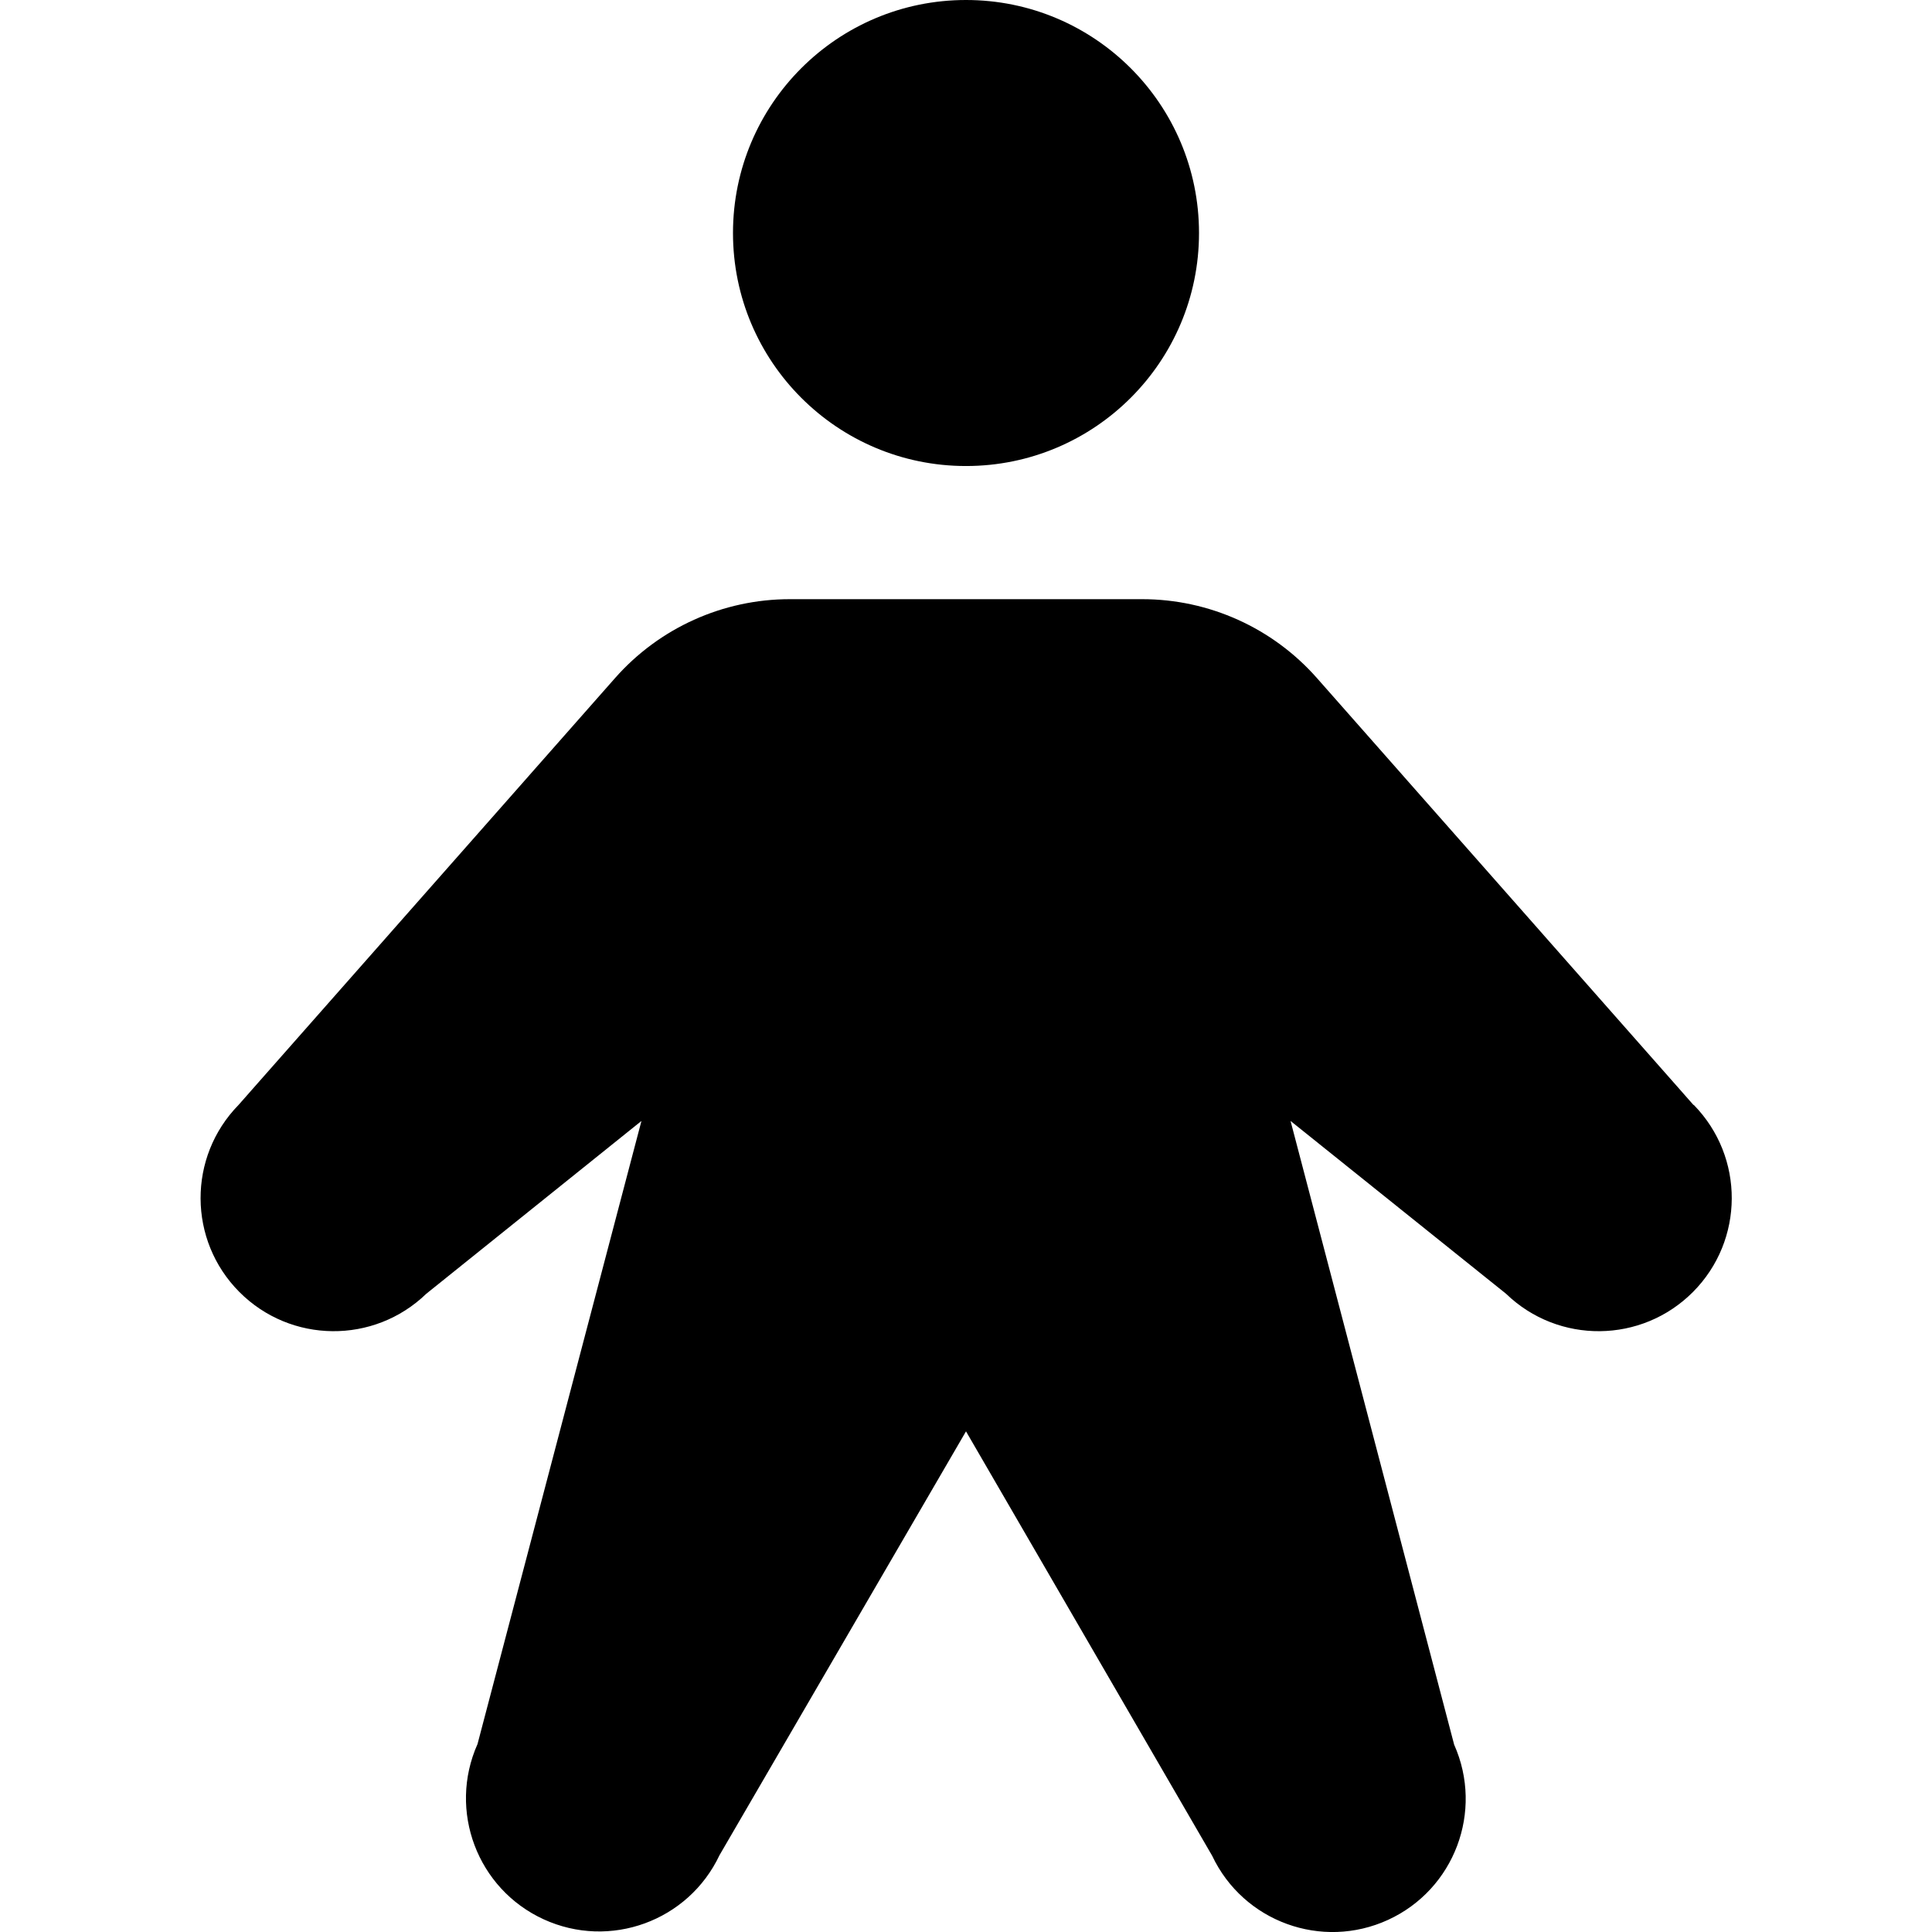
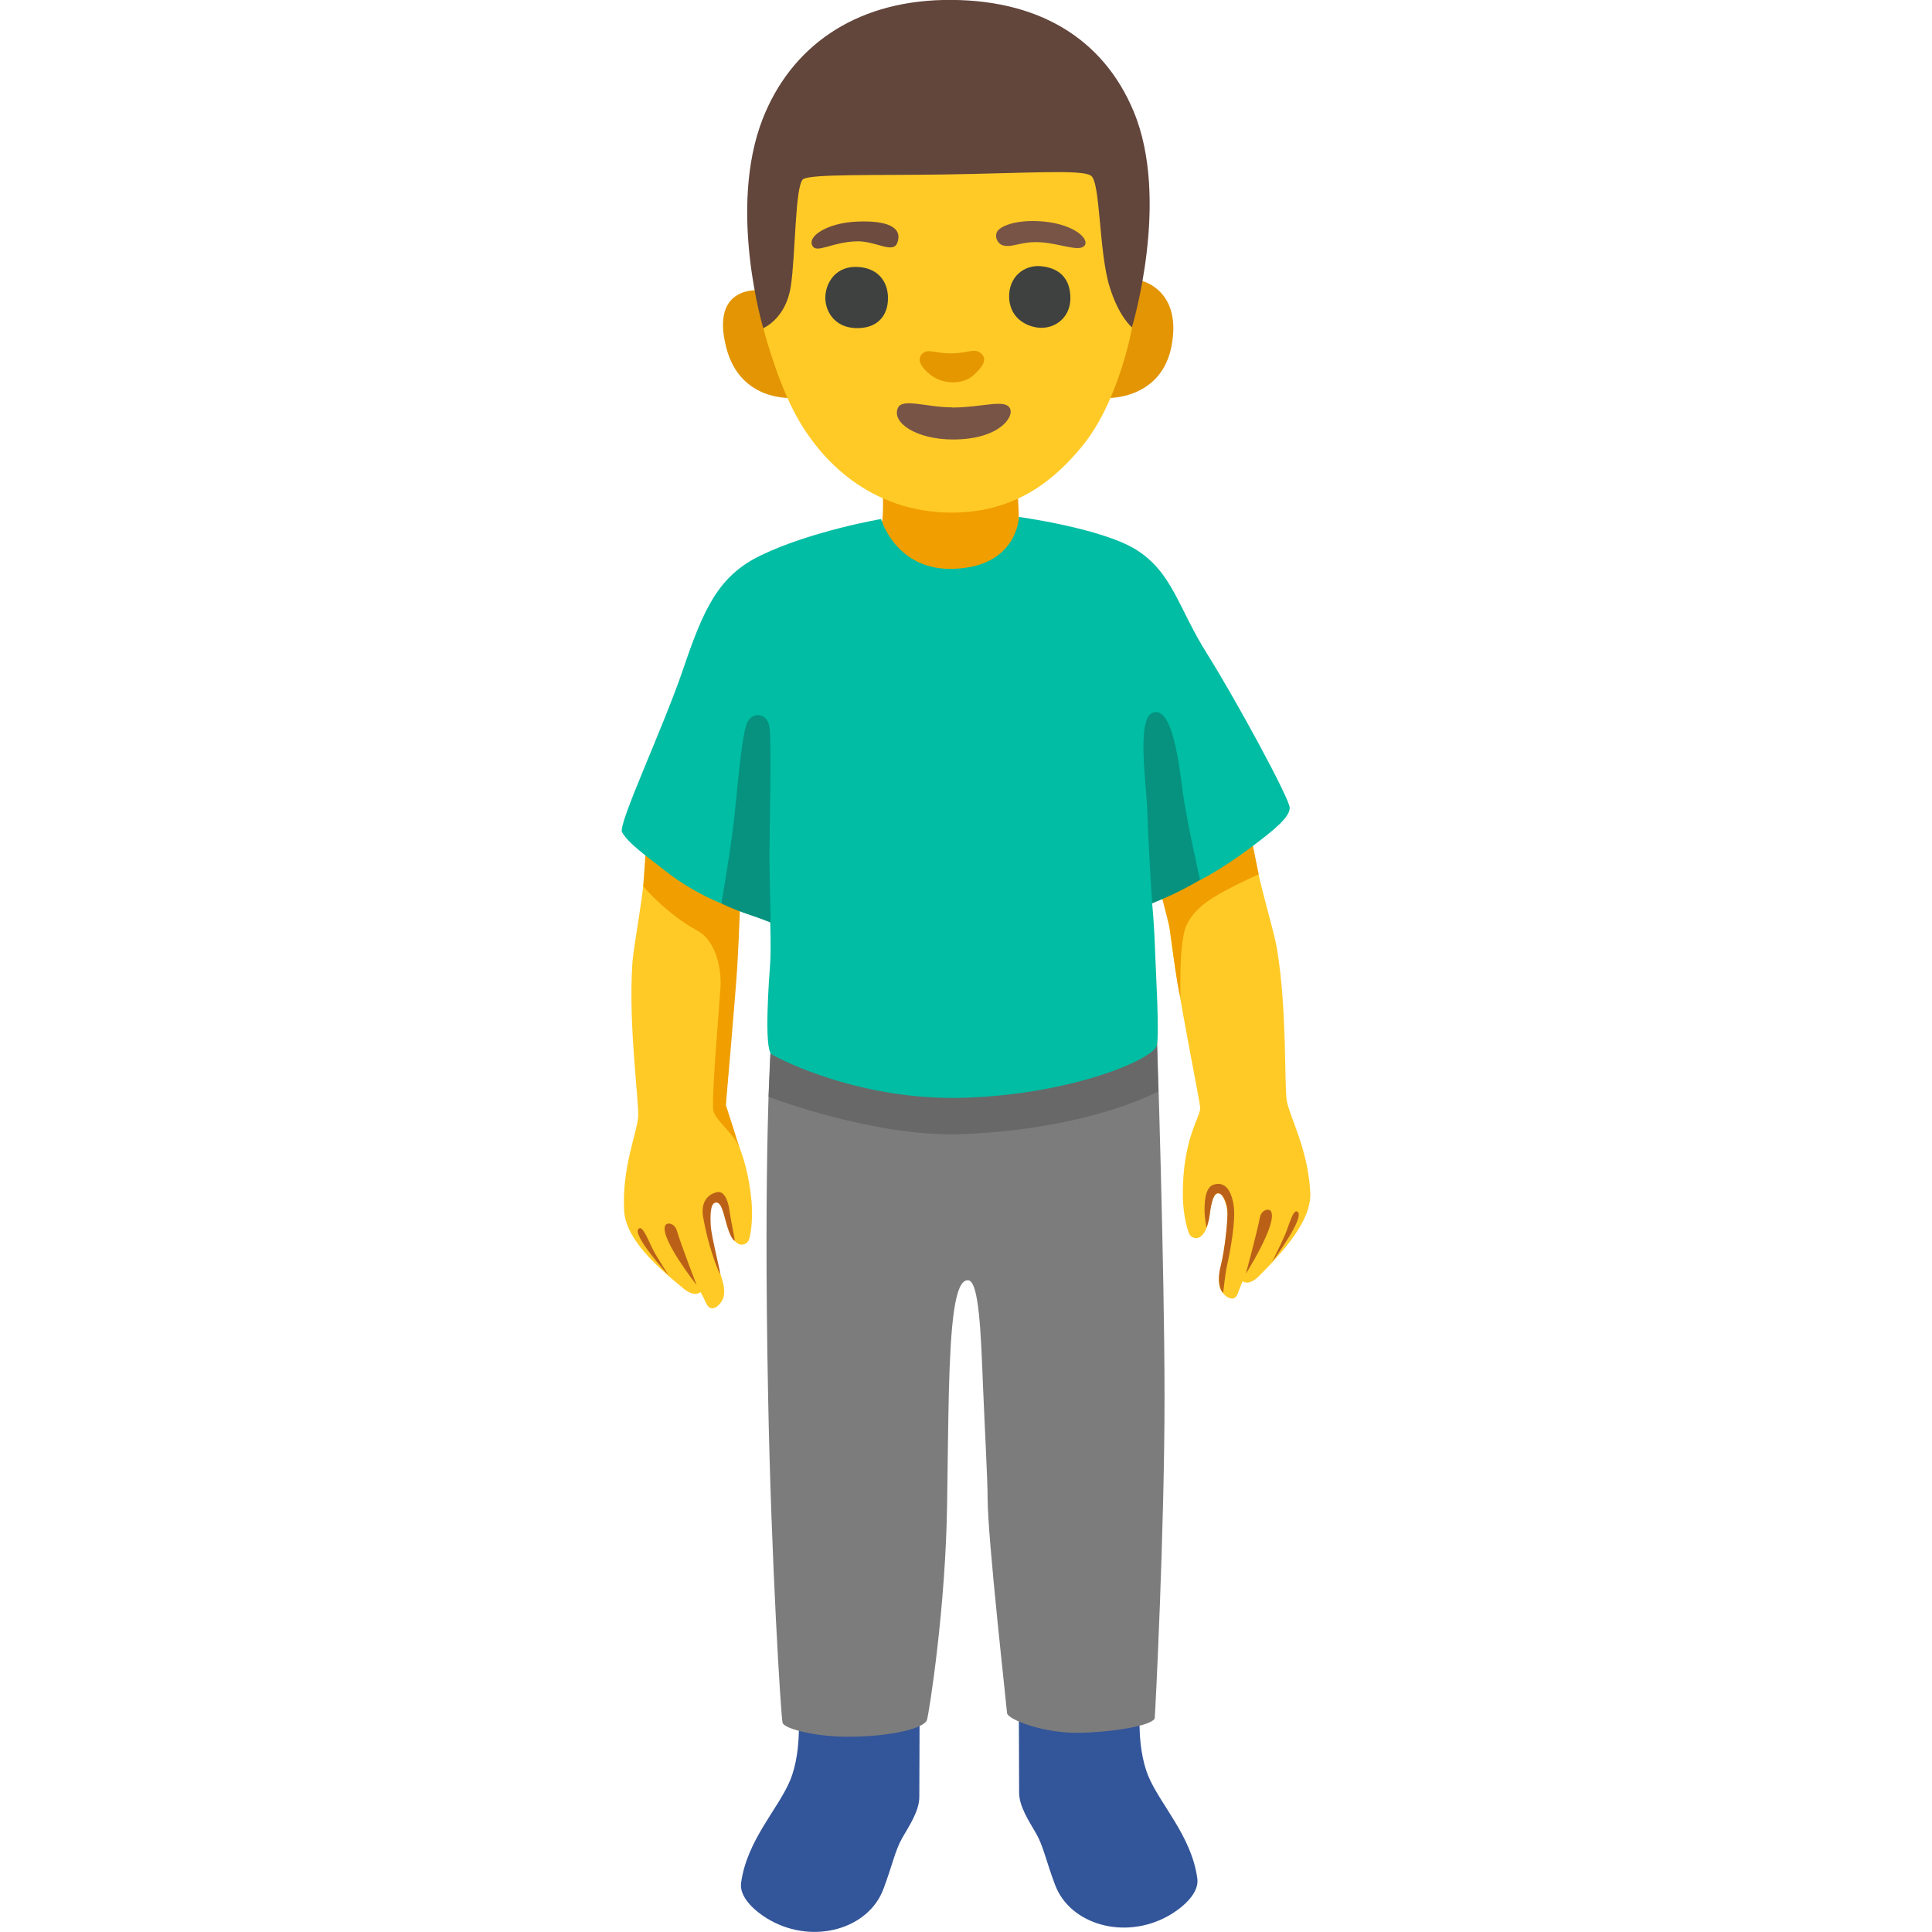
- <svg xmlns="http://www.w3.org/2000/svg" width="1em" height="1em" viewBox="36 8 184 232.16">
-   <path fill="currentColor" d="M100 36a28 28 0 1 1 28 28a28 28 0 0 1-28-28m115.42 104.78l-45.25-51.3a28 28 0 0 0-21-9.48h-42.34a28 28 0 0 0-21 9.48l-45.25 51.3a16 16 0 0 0 22.56 22.69L89 142.7l-19.7 74.88a16 16 0 0 0 29.08 13.35L128 180l29.58 51a16 16 0 0 0 29.08-13.35L167 142.7l25.9 20.77a16 16 0 0 0 22.56-22.69Z" />
+ <svg xmlns="http://www.w3.org/2000/svg" width="1em" height="1em" viewBox="42.57 3.89 42.85 120.23">
+   <path fill="#ffca26" d="M49.92 59.83c-.1.88-.15 1.6-.16 2.1c-.08 4.01-.81 11.08-.75 11.4c.11.64 1.32 1.87 1.64 5.34c.1 1.09-.06 2.35-.25 2.52c-.5.45-1.11-.07-1.38-1.55c-.16-.89-.67-1.21-.87-.68c-.31.82-.17 1.46.19 2.95c.32 1.32.73 1.92.57 2.69c-.09.4-.75 1.12-1.08.4c-.23-.5-.36-.71-.36-.71s-.33.38-1.05-.21c-1.65-1.35-3.61-3.08-3.7-4.86c-.14-2.69.8-4.82.87-5.81c.07-.98-.61-5.62-.36-9.52c.07-1.12.65-4.01.79-5.94c.05-.64.13-1.35.24-2.1c2.57 2.08 3.95 2.95 5.66 3.98m27.64-13.98s-2.04-2.14-4.67-.97c-.64.29 3.25 12.55 3.76 16.72s1.94 10.94 1.92 11.26c-.04.65-1.12 1.99-1.08 5.48c.01 1.1.3 2.33.5 2.48c.54.4 1.09-.19 1.21-1.68c.07-.9.54-1.27.79-.76c.39.79.32 1.43.11 2.96c-.18 1.35-.53 1.99-.29 2.73c.13.39.86 1.03 1.11.29c.18-.52.29-.74.29-.74s.36.34 1.02-.32c1.5-1.52 3.28-3.44 3.19-5.21c-.14-2.69-1.29-4.71-1.46-5.69c-.17-.97.03-5.66-.62-9.51c-.19-1.1-1.06-3.92-1.4-5.82c-1.09-6.1-4.39-11.21-4.39-11.21h.01z" />
+   <path fill="#f09e00" d="m44.07 56.75l-.16 2.3s1.44 1.71 3.36 2.75c1.25.68 1.5 2.55 1.45 3.48s-.6 7.16-.44 7.76s1.32 1.47 1.59 2.23s-.82-2.62-.82-2.62s.6-6.83.71-8.58s.22-5.08.22-5.08l-5.9-2.24zm33.28 9.27s-.13-3.41.35-4.51c.53-1.23 1.87-1.89 2.65-2.31s1.86-.9 1.86-.9l-.59-2.9l-5.59 3.72s.53 2.05.63 2.47s.42 3.57.7 4.42z" />
+   <path fill="#bb6117" d="M47.23 83.86s-2.24-2.85-1.97-3.67c.09-.27.59-.19.73.25c.3.99 1.24 3.42 1.24 3.42m-1.71-.57s-2.46-2.67-1.86-2.96c.25-.13.58.81.89 1.39s.97 1.58.97 1.58zm35.89-.13s1.94-3.06 1.58-3.86c-.12-.26-.61-.12-.7.33c-.2 1.02-.88 3.53-.88 3.53m1.63-.74s2.18-2.9 1.55-3.14c-.26-.1-.49.86-.75 1.47s-.8 1.67-.8 1.67M49.61 81.1c0-.09-.29-1.49-.33-1.85s-.24-1.29-.78-1.17c-.66.15-1 .71-.87 1.51c.28 1.69.88 3.28 1.04 3.55s-.51-2.16-.56-2.99c-.05-.89.03-1.37.3-1.42c.43-.1.53.99.82 1.76c.23.63.39.62.39.62zm29.34-.79s.14-.32.2-.76s.19-1.37.5-1.4s.56.54.61 1.02s-.16 2.55-.41 3.49s-.03 1.55.15 1.68c.05-.34.11-1.11.24-1.7c.19-.85.56-2.78.41-3.74s-.54-1.5-1.24-1.29c-.57.17-.57 1.21-.57 1.62s.12 1.07.12 1.07h-.01z" />
+   <path fill="#359" d="M53.53 110.02s.33 2.67-.47 4.64c-.72 1.77-2.7 3.74-3.06 6.4c-.15 1.12 1.37 2.09 1.81 2.33c2.74 1.53 6.12.52 7.04-1.93c.55-1.45.73-2.41 1.17-3.18s1.07-1.69 1.07-2.57s.02-6.08.02-6.08zm21.33-.27s-.33 2.67.47 4.64c.72 1.77 2.7 3.74 3.06 6.4c.15 1.12-1.37 2.09-1.81 2.33c-2.74 1.53-6.12.52-7.04-1.93c-.55-1.45-.73-2.41-1.17-3.18s-1.07-1.69-1.07-2.57s-.02-6.08-.02-6.08z" />
+   <path fill="#7c7c7c" d="M51.86 68.76s-.48 6.59-.18 22.01c.19 10.21.8 19.95.9 20.33s2.13.89 4.16.87c2.7-.02 4.69-.54 4.83-1.06s1.16-6.96 1.25-13.44c.04-2.64.06-4.94.11-7.02c.11-4.11.35-6.93 1.19-6.89c.68.03.8 3.2.93 6.52c.12 2.89.29 5.9.29 7.05c0 2.47 1.19 13 1.21 13.37s2.27 1.31 4.72 1.22s4.43-.53 4.47-.92s.61-11.73.61-19.96s-.48-22.69-.48-22.69L61.59 64.2l-9.72 4.57h-.01z" />
+   <path fill="#686868" d="M63.48 61.93L51.84 69.3l-.13 2.85s6.64 2.53 12 2.32c7.97-.3 12.25-2.66 12.25-2.66l-.09-3.21z" />
+   <path fill="#f09e00" d="m54.88 37.93l3.9-1.61s.07-.58.05-1.24c-.05-1.55-.04-3.08-.04-3.08l8.44.04s-.01.93 0 2.64c0 .45.06 1.12.05 1.54l3.89.89l-8.48 4.14l-7.8-3.31z" />
+   <path fill="#00bda3" d="M74.57 38.09c-2.15-1.33-7.28-2.03-7.28-2.03s-.08 3.11-4.09 3.23c-3.58.11-4.49-3.1-4.49-3.1s-4.33.74-7.48 2.26c-2.64 1.27-3.56 3.32-4.83 7.06s-4.09 9.7-3.81 10.17c.38.65 1.22 1.27 2.87 2.54s3.31 1.89 3.31 1.89l1.9-1.14l1.14 2.16s.06 1.87 0 2.69s-.41 5.37.09 5.68s5.58 2.95 12.17 2.7s11.52-2.37 11.79-3.23c.19-.6-.06-4.7-.09-5.69c-.06-1.91-.19-3.16-.19-3.16l1.14-2.98l1.84 1.52s1.3-.65 3.01-1.92s2.57-2.01 2.57-2.58s-3.39-6.8-5.16-9.61s-2.13-5.04-4.41-6.46" />
+   <path fill="#06927f" d="M75.58 60.12s-.26-4.1-.3-5.72s-.7-5.78.34-6.16c1.23-.44 1.64 3.25 1.86 4.92s1.08 5.49 1.08 5.49s-.75.44-1.51.81c-.68.33-1.48.65-1.48.65h.01zm-26.81 0s.61-3.44.83-5.59s.48-5.19.82-5.76s1.19-.53 1.34.35s0 6.77 0 7.96s.08 4.22.08 4.22s-.63-.25-1.43-.52c-1.03-.35-1.64-.67-1.64-.67z" />
+   <path fill="#e39503" d="M72.97 28.65s3.21.03 3.82-3.25c.65-3.46-1.85-4.03-1.85-4.03l-1.98 7.29h.01zm-21.73-6.69s-3.18-.42-2.17 3.54c.87 3.44 4.15 3.15 4.15 3.15l-1.98-6.68z" />
+   <path fill="#62453b" d="m62.24 28.22l-10.85-3.87s-2.25-7.45-.04-13.08c1.76-4.47 5.69-7.25 11.2-7.38c5.88-.13 9.98 2.37 11.88 6.94c2.3 5.52-.11 13.43-.11 13.43z" />
+   <path fill="#ffca26" d="M53.87 15.03c-.52.33-.48 4.78-.78 6.69c-.31 2.02-1.71 2.59-1.71 2.59s.75 2.96 1.92 5.21c1.61 3.1 4.83 6.26 9.8 6.27c4.13 0 6.51-2.19 8.09-4.09c2.34-2.82 3.14-7.43 3.14-7.43s-.82-.65-1.4-2.54c-.68-2.21-.56-6.51-1.16-6.91s-3.85-.15-9.27-.07c-4.29.06-8.12-.04-8.64.29h.01z" />
+   <path fill="#e59700" d="M63.12 25.88c-1.07.02-1.48-.34-1.86.04c-.35.35-.04.86.54 1.31c.79.61 2.01.59 2.64.03s.9-1.03.49-1.38s-.72-.02-1.81 0" />
+   <path fill="#6d4c3f" d="M54.45 19.21c.28.45 1.23-.26 2.73-.3c1.23-.04 2.31.84 2.56.04c.3-.95-.71-1.35-2.54-1.27s-3.13.92-2.75 1.53" />
+   <path fill="#785446" d="M66.3 19.16c.62.17 1.1-.28 2.37-.19c1.19.08 2.34.6 2.69.22s-.54-1.31-2.49-1.51c-1.76-.17-2.84.3-2.97.69s.15.73.41.8z" />
+   <path fill="#3f4040" d="M57.16 20.5c-1.44-.02-2 1.23-1.91 2.11s.75 1.72 2.02 1.7s1.87-.82 1.87-1.87s-.65-1.92-1.98-1.94m11.54-.04c-1.07-.12-2.06.65-2.02 1.94c.05 1.44 1.31 1.89 2 1.89c.99 0 1.79-.73 1.81-1.79c.02-1.18-.58-1.91-1.79-2.04" />
+   <path fill="#785447" d="M63.13 29.24c-1.58 0-3.09-.59-3.37.03c-.42.92 1.15 1.97 3.43 1.97c2.92 0 3.88-1.47 3.51-1.99s-1.74 0-3.57 0z" />
</svg>
